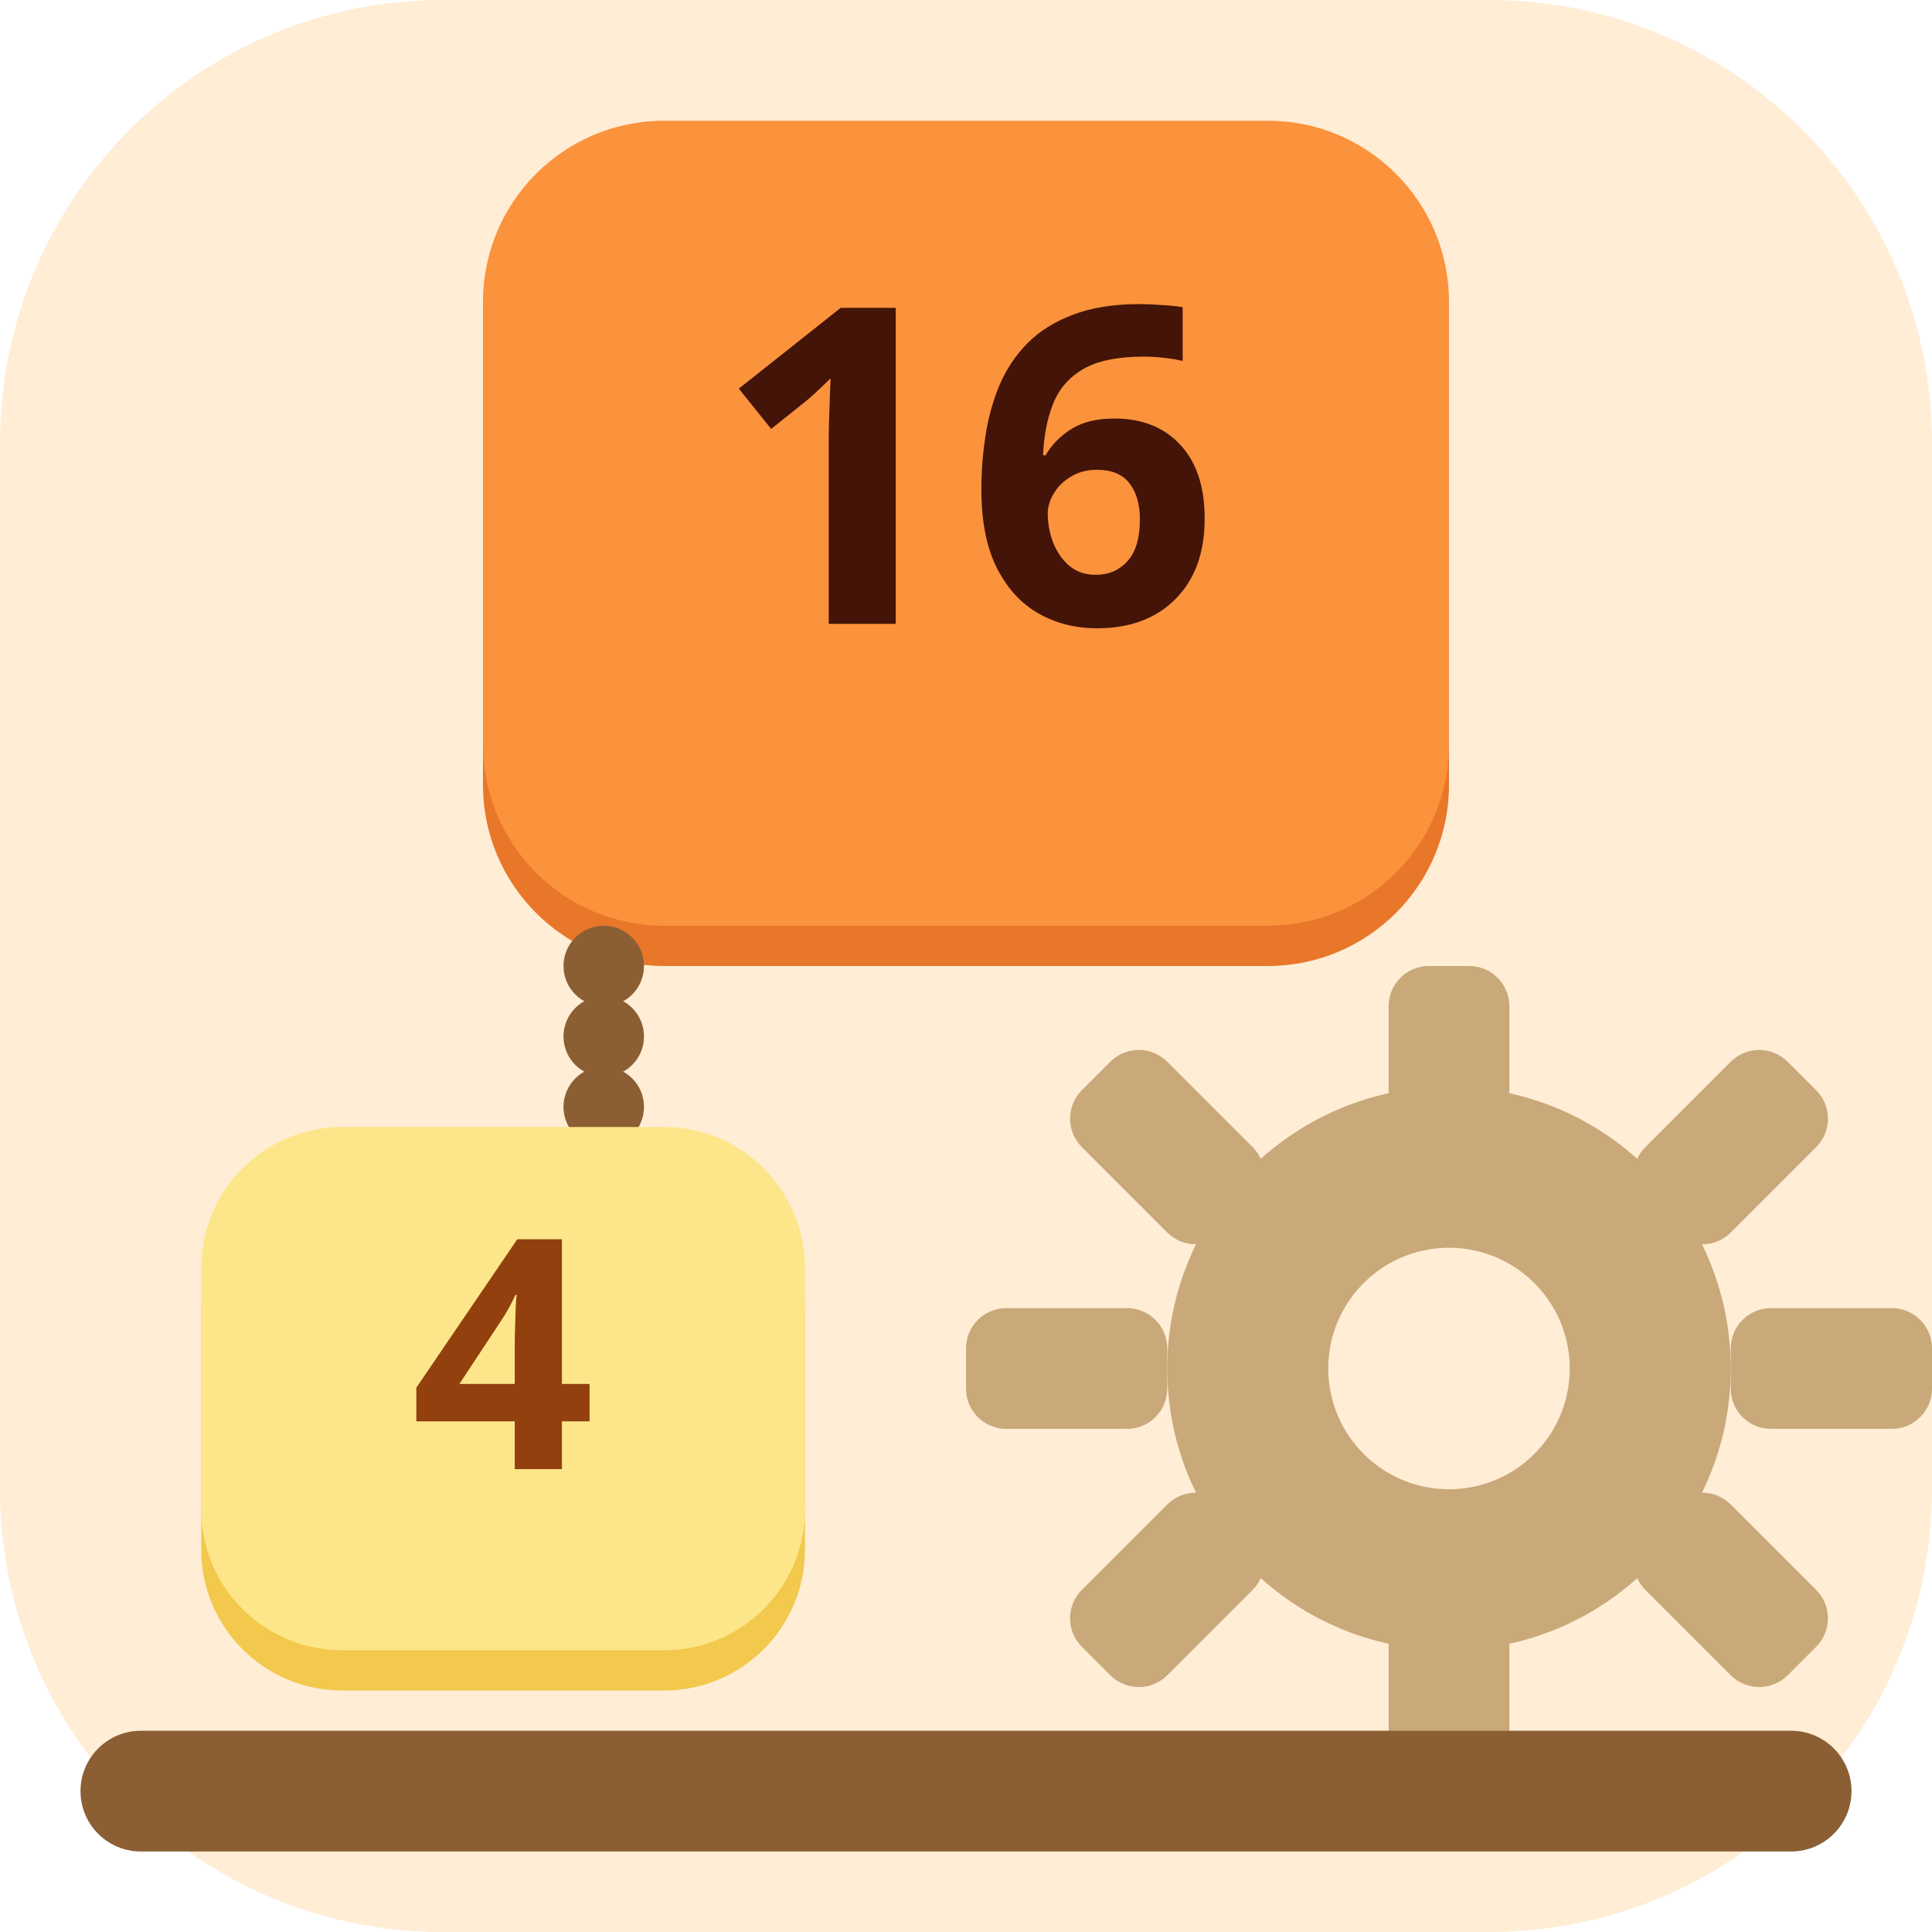
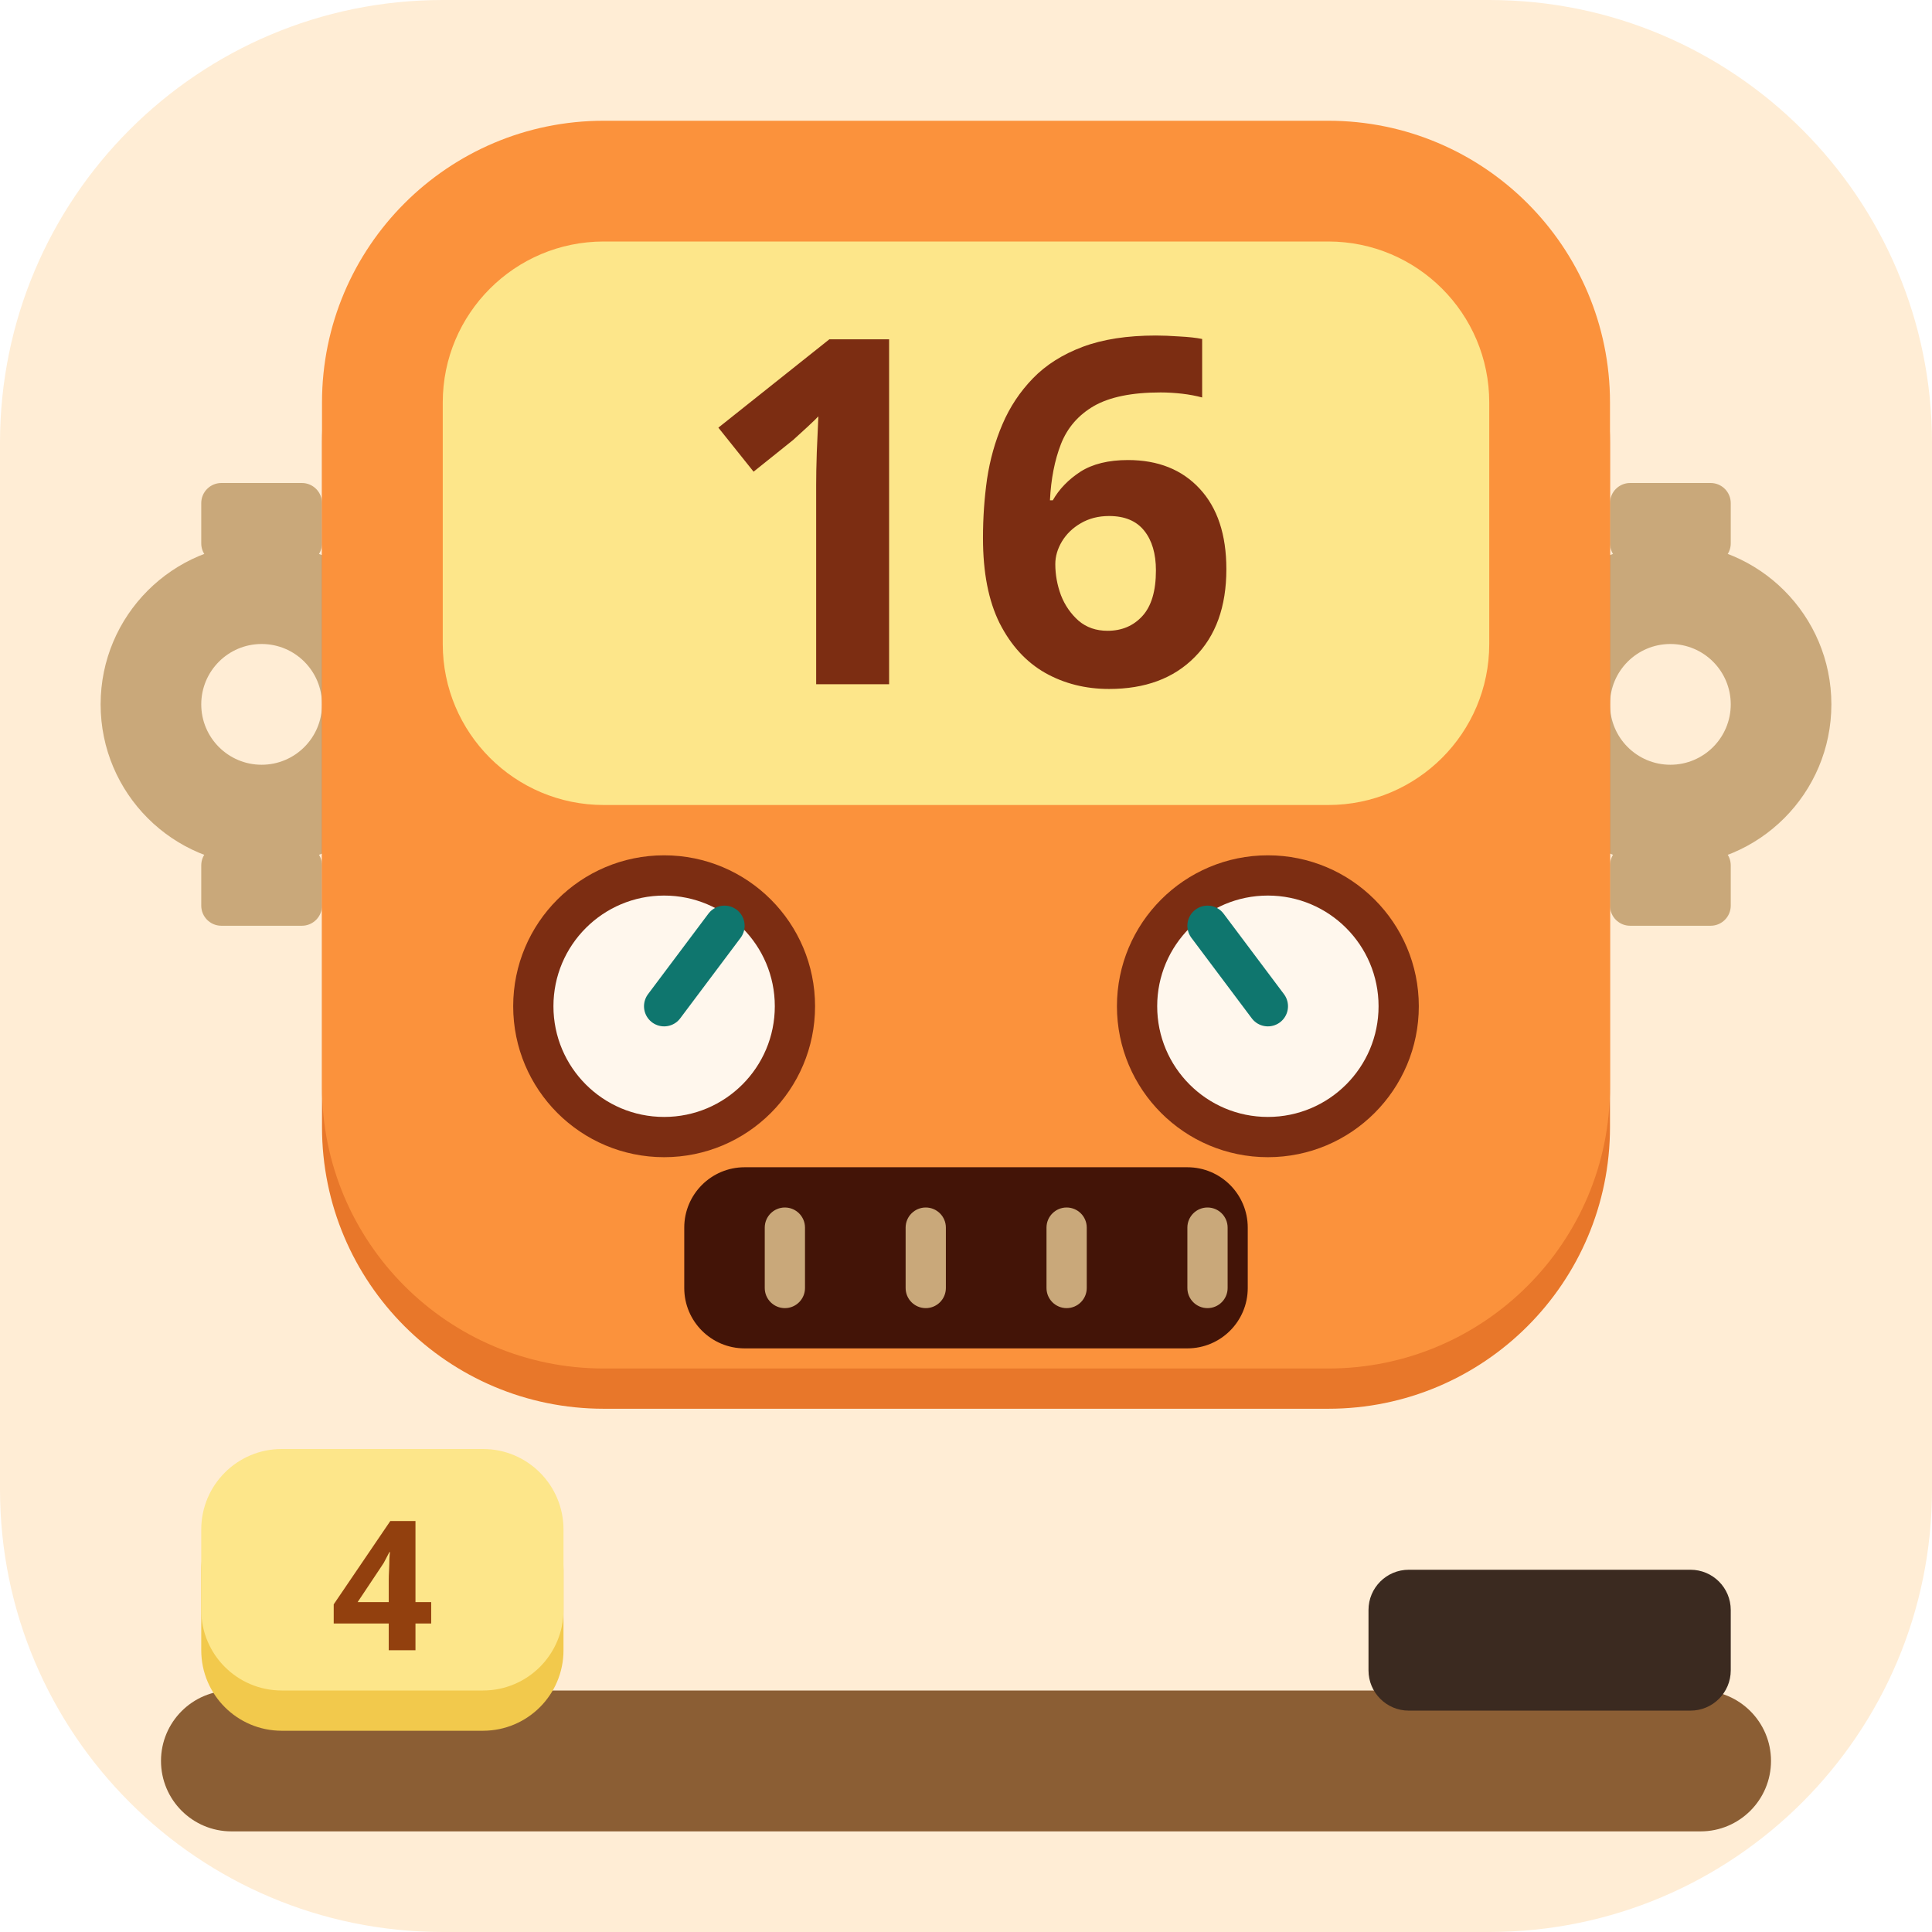
- <svg xmlns="http://www.w3.org/2000/svg" viewBox="0 0 96 96">
+ <svg xmlns="http://www.w3.org/2000/svg" viewBox="0 0 96 96" role="img" aria-labelledby="tohe-merge-title">
  <rect width="96" height="96" rx="22" fill="#ffedd5" />
-   <rect x="24" y="8" width="48" height="40" rx="9" fill="#e8772a" />
-   <rect x="24" y="6" width="48" height="40" rx="9" fill="#fb923c" />
-   <text x="48" y="31" font-family="system-ui,sans-serif" font-size="22" font-weight="900" fill="#431407" text-anchor="middle">16</text>
-   <g fill="#8b5e34">
-     <circle cx="30" cy="48" r="2" />
-     <circle cx="30" cy="51.5" r="2" />
-     <circle cx="30" cy="55" r="2" />
+   <g fill="#c9a87a">
+     <circle cx="13" cy="35" r="8" />
+     <circle cx="83" cy="35" r="8" />
+   </g>
+   <g fill="#ffedd5">
+     <circle cx="13" cy="35" r="3" />
+     <circle cx="83" cy="35" r="3" />
  </g>
  <g fill="#c9a87a">
-     <rect x="69" y="48" width="6" height="10" rx="2" />
-     <rect x="69" y="78" width="6" height="10" rx="2" />
-     <rect x="48" y="65" width="10" height="6" rx="2" />
-     <rect x="86" y="65" width="10" height="6" rx="2" />
-     <rect x="55" y="52" width="6" height="10" rx="2" transform="rotate(-45 58 57)" />
-     <rect x="83" y="52" width="6" height="10" rx="2" transform="rotate(45 86 57)" />
-     <rect x="55" y="74" width="6" height="10" rx="2" transform="rotate(45 58 79)" />
-     <rect x="83" y="74" width="6" height="10" rx="2" transform="rotate(-45 86 79)" />
-     <circle cx="72" cy="68" r="14" />
-     <circle cx="72" cy="68" r="6" fill="#ffedd5" />
+     <rect x="10" y="24" width="6" height="4" rx="1" />
+     <rect x="10" y="42" width="6" height="4" rx="1" />
+     <rect x="80" y="24" width="6" height="4" rx="1" />
+     <rect x="80" y="42" width="6" height="4" rx="1" />
  </g>
-   <rect x="10" y="58" width="30" height="26" rx="7" fill="#f2c94c" />
-   <rect x="10" y="56" width="30" height="26" rx="7" fill="#fde68a" />
-   <text x="25" y="73" font-family="system-ui,sans-serif" font-size="16" font-weight="900" fill="#92400e" text-anchor="middle">4</text>
-   <rect x="4" y="86" width="88" height="6" rx="3" fill="#8b5e34" />
+   <rect x="16" y="8" width="64" height="62" rx="14" fill="#e8772a" />
+   <rect x="16" y="6" width="64" height="62" rx="14" fill="#fb923c" />
+   <rect x="22" y="12" width="52" height="28" rx="8" fill="#fde68a" />
+   <text x="48" y="34" font-family="system-ui, sans-serif" font-size="24" font-weight="900" fill="#7c2d12" text-anchor="middle">16</text>
+   <g>
+     <circle cx="33" cy="50" r="6.5" fill="#fff7ed" stroke="#7c2d12" stroke-width="2" />
+     <circle cx="63" cy="50" r="6.5" fill="#fff7ed" stroke="#7c2d12" stroke-width="2" />
+     <path d="M33 50 L36 46" stroke="#0f766e" stroke-width="2" stroke-linecap="round" />
+     <path d="M63 50 L60 46" stroke="#0f766e" stroke-width="2" stroke-linecap="round" />
+   </g>
+   <rect x="34" y="58" width="28" height="9" rx="3" fill="#431407" />
+   <g fill="#c9a87a">
+     <rect x="38" y="60" width="2" height="5" rx="1" />
+     <rect x="45" y="60" width="2" height="5" rx="1" />
+     <rect x="52" y="60" width="2" height="5" rx="1" />
+     <rect x="59" y="60" width="2" height="5" rx="1" />
+   </g>
+   <rect x="8" y="84" width="80" height="7" rx="3.5" fill="#8b5e34" />
+   <rect x="10" y="74" width="18" height="12" rx="4" fill="#f2c94c" />
+   <rect x="10" y="72" width="18" height="12" rx="4" fill="#fde68a" />
+   <text x="19" y="82" font-family="system-ui, sans-serif" font-size="9" font-weight="900" fill="#92400e" text-anchor="middle">4</text>
+   <rect x="68" y="78" width="18" height="7" rx="2" fill="#3b2a20" />
</svg>
